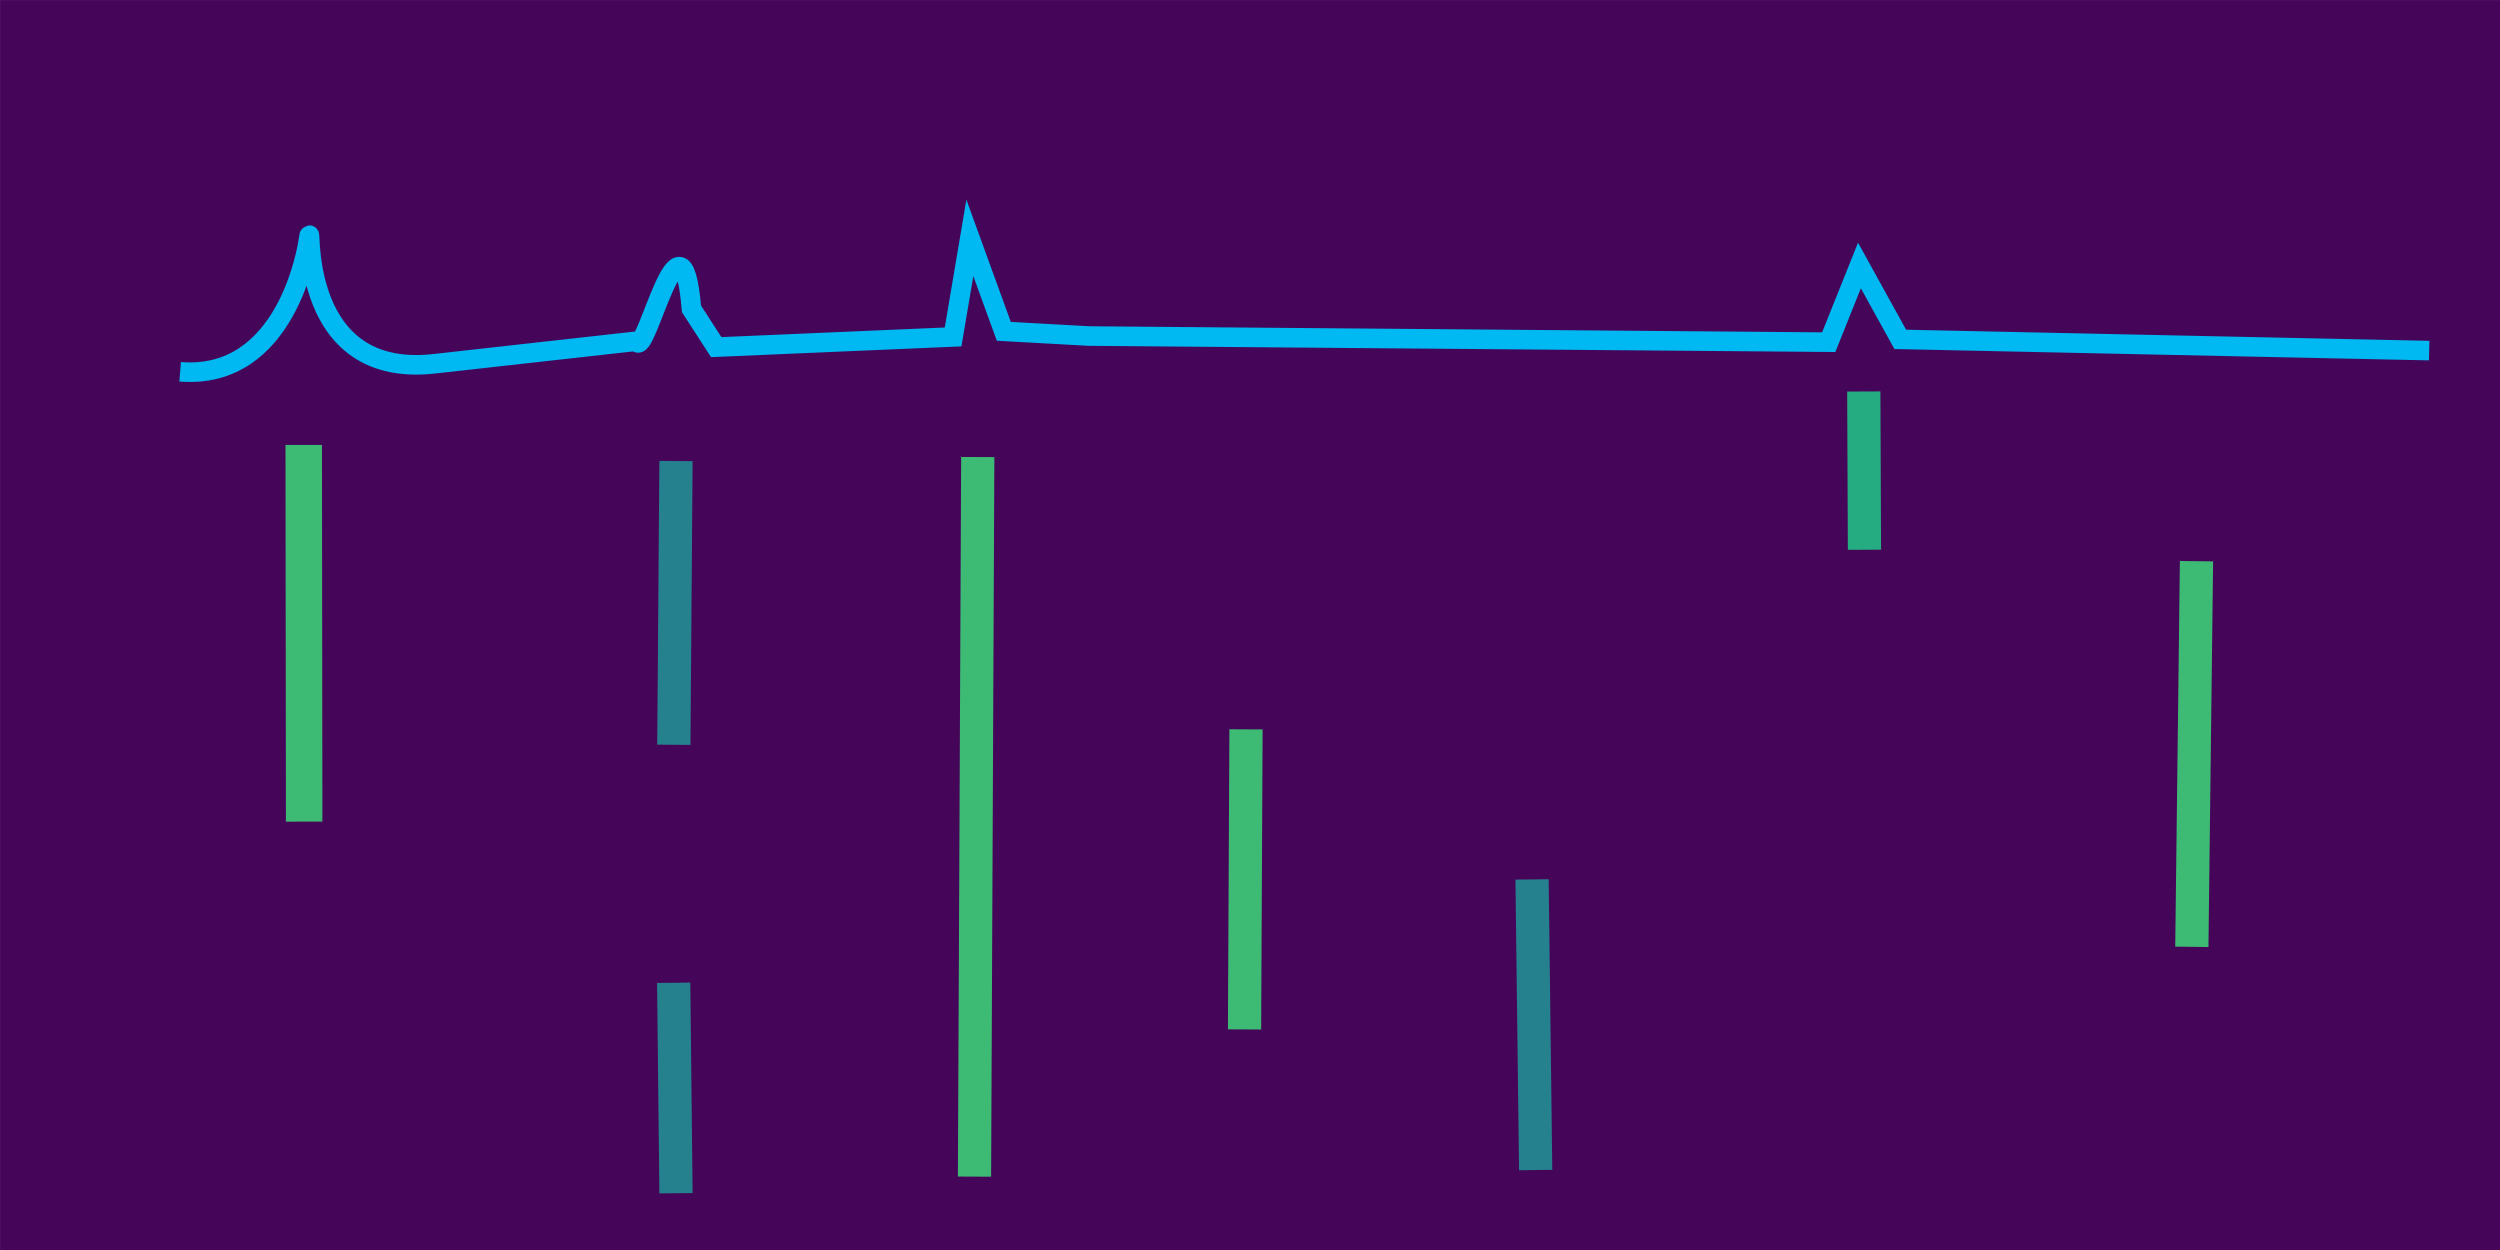
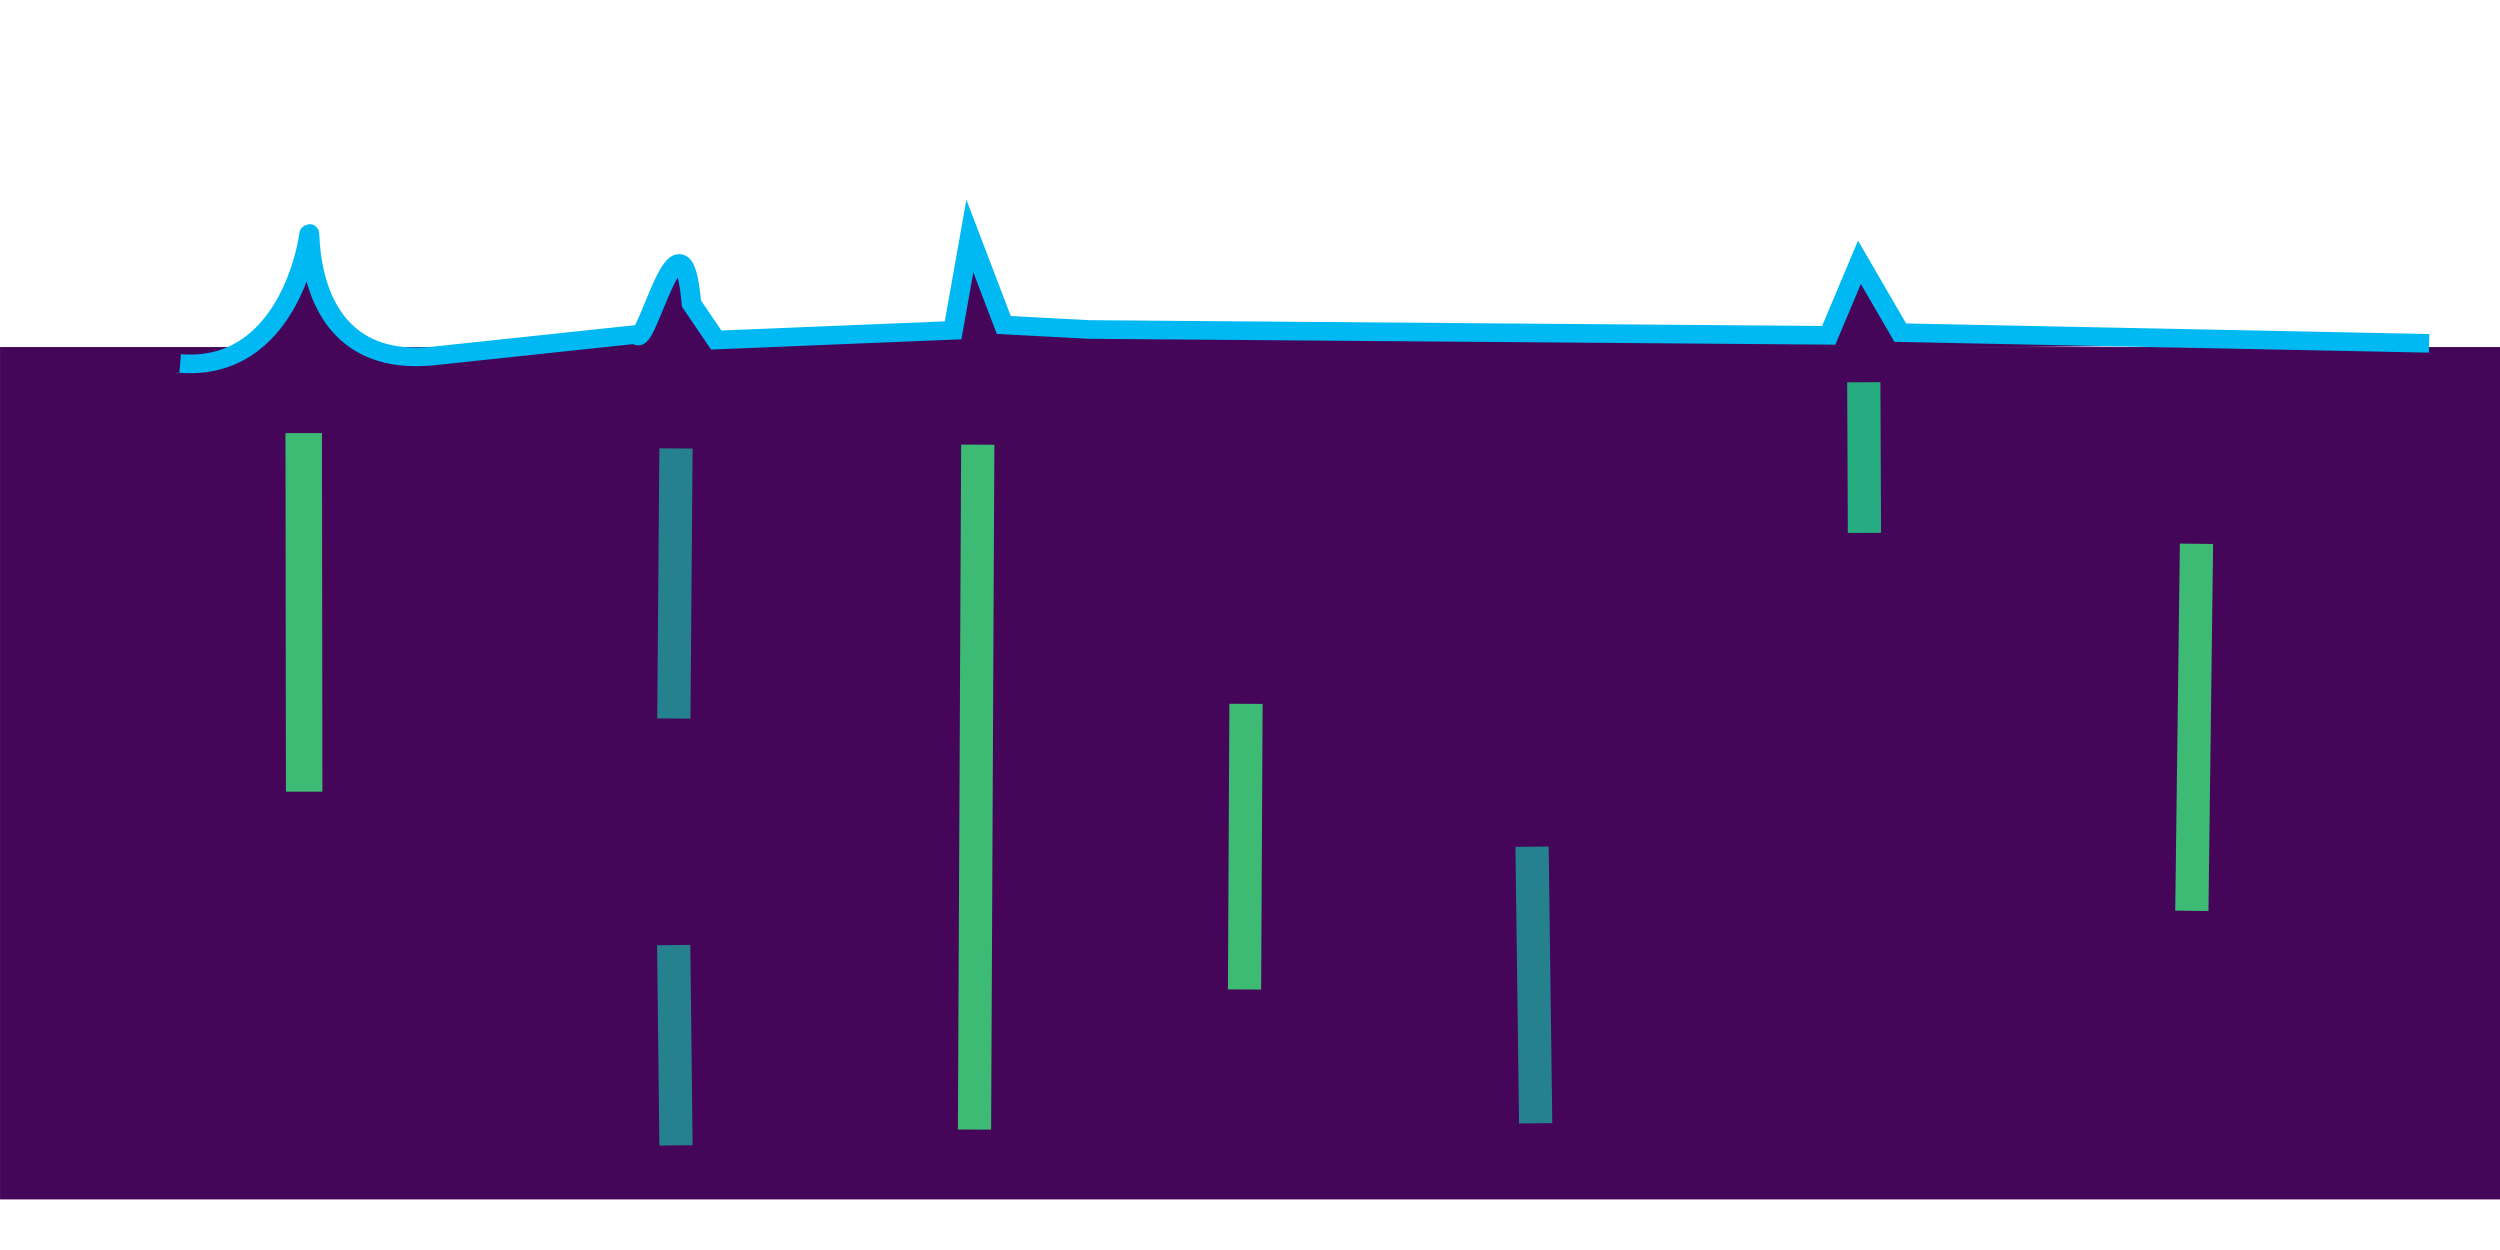
<svg xmlns="http://www.w3.org/2000/svg" width="128" height="64" viewBox="0 0 33.867 16.933" version="1.1" id="svg1" xml:space="preserve">
  <defs id="defs1">
    <linearGradient id="swatch1">
      <stop style="stop-color:#ffea00;stop-opacity:1;" offset="0" id="stop1" />
    </linearGradient>
  </defs>
  <g id="layer1" style="display:inline">
-     <g id="g22" transform="translate(-0.6525775,41.06016)">
-       <g id="g21">
-         <rect style="display:inline;fill:#45065a;fill-opacity:1;stroke-width:0.265" id="rect1-6-2" width="33.867" height="16.933" x="0.653" y="-41.06" />
-         <path style="fill:#45065a;fill-opacity:1;stroke:#3dbb74;stroke-width:0.494;stroke-linecap:butt;stroke-linejoin:miter;stroke-dasharray:none;stroke-opacity:1" d="m 4.767,-35.033 0.006,5.103" id="path8-6-5" />
-         <path style="fill:#45065a;fill-opacity:1;stroke:#3dbb74;stroke-width:0.45;stroke-linecap:butt;stroke-linejoin:miter;stroke-dasharray:none;stroke-opacity:1" d="m 13.898,-34.869 -0.044,9.748" id="path9-3-4" />
-         <path style="fill:#45065a;fill-opacity:1;stroke:#26818e;stroke-width:0.45;stroke-linecap:butt;stroke-linejoin:miter;stroke-dasharray:none;stroke-opacity:1" d="m 9.81,-34.815 -0.029,3.844" id="path10-2-7" />
-         <path style="fill:#45065a;fill-opacity:1;stroke:#26818e;stroke-width:0.45;stroke-linecap:butt;stroke-linejoin:miter;stroke-dasharray:none;stroke-opacity:1" d="m 9.779,-27.747 0.031,2.851" id="path11-0-4" />
-         <path style="fill:#45065a;fill-opacity:1;stroke:#26818e;stroke-width:0.45;stroke-linecap:butt;stroke-linejoin:miter;stroke-dasharray:none;stroke-opacity:1" d="m 21.407,-29.147 0.049,3.937" id="path12-6-4" />
-         <path style="fill:#45065a;fill-opacity:1;stroke:#3dbb74;stroke-width:0.45;stroke-linecap:butt;stroke-linejoin:miter;stroke-dasharray:none;stroke-opacity:1" d="m 17.532,-31.18 -0.02,4.065" id="path13-1-3" />
-         <path style="fill:#45065a;fill-opacity:1;stroke:#26ac81;stroke-width:0.45;stroke-linecap:butt;stroke-linejoin:miter;stroke-dasharray:none;stroke-opacity:1" d="m 25.901,-35.757 0.009,2.144" id="path14-5-0" />
-         <path style="fill:#45065a;fill-opacity:1;stroke:#3dbb74;stroke-width:0.45;stroke-linecap:butt;stroke-linejoin:miter;stroke-dasharray:none;stroke-opacity:1" d="m 30.408,-33.458 -0.063,5.224" id="path15-5-7" />
-         <path style="fill:none;stroke:#00b9f2;stroke-width:0.265;stroke-linecap:butt;stroke-linejoin:miter;stroke-dasharray:none;stroke-opacity:1" d="m 3.093,-36.024 c 1.447,0.118 1.724,-1.687 1.738,-1.783 0.072,-0.495 -0.245,1.884 1.692,1.676 L 9.273,-36.438 c 0.12,0.28 0.612,-2.049 0.747,-0.438 l 0.335,0.518 3.209,-0.138 0.227,-1.342 0.46,1.266 1.159,0.064 10.016,0.083 0.416,-1.039 0.553,1.001 7.165,0.152" id="path17" />
-       </g>
+     <rect style="display:inline;fill:none;fill-opacity:1;stroke-width:0.265" id="rect1-35" width="33.867" height="16.933" x="0" y="0" />
+     <g id="g21" transform="matrix(1,0,0,0.9518414,-0.6525775,39.21304)" style="fill:#45065a;fill-opacity:1">
+       <rect style="display:inline;fill:#45065a;fill-opacity:1;stroke-width:0.224" id="rect1-6-2" width="33.867" height="12.131" x="0.653" y="-36.258" />
+       <path style="fill:#45065a;fill-opacity:1;stroke:#3dbb74;stroke-width:0.494;stroke-linecap:butt;stroke-linejoin:miter;stroke-dasharray:none;stroke-opacity:1" d="m 4.767,-35.033 0.006,5.103" id="path8-6-5" />
+       <path style="fill:#45065a;fill-opacity:1;stroke:#3dbb74;stroke-width:0.45;stroke-linecap:butt;stroke-linejoin:miter;stroke-dasharray:none;stroke-opacity:1" d="m 13.898,-34.869 -0.044,9.748" id="path9-3-4" />
+       <path style="fill:#45065a;fill-opacity:1;stroke:#26818e;stroke-width:0.45;stroke-linecap:butt;stroke-linejoin:miter;stroke-dasharray:none;stroke-opacity:1" d="m 9.81,-34.815 -0.029,3.844" id="path10-2-7" />
+       <path style="fill:#45065a;fill-opacity:1;stroke:#26818e;stroke-width:0.45;stroke-linecap:butt;stroke-linejoin:miter;stroke-dasharray:none;stroke-opacity:1" d="m 9.779,-27.747 0.031,2.851" id="path11-0-4" />
+       <path style="fill:#45065a;fill-opacity:1;stroke:#26818e;stroke-width:0.45;stroke-linecap:butt;stroke-linejoin:miter;stroke-dasharray:none;stroke-opacity:1" d="m 21.407,-29.147 0.049,3.937" id="path12-6-4" />
+       <path style="fill:#45065a;fill-opacity:1;stroke:#3dbb74;stroke-width:0.45;stroke-linecap:butt;stroke-linejoin:miter;stroke-dasharray:none;stroke-opacity:1" d="m 17.532,-31.18 -0.02,4.065" id="path13-1-3" />
+       <path style="fill:#45065a;fill-opacity:1;stroke:#26ac81;stroke-width:0.45;stroke-linecap:butt;stroke-linejoin:miter;stroke-dasharray:none;stroke-opacity:1" d="m 25.901,-35.757 0.009,2.144" id="path14-5-0" />
+       <path style="fill:#45065a;fill-opacity:1;stroke:#3dbb74;stroke-width:0.45;stroke-linecap:butt;stroke-linejoin:miter;stroke-dasharray:none;stroke-opacity:1" d="m 30.408,-33.458 -0.063,5.224" id="path15-5-7" />
+       <path style="fill:#45065a;fill-opacity:1;stroke:#00b9f2;stroke-width:0.265;stroke-linecap:butt;stroke-linejoin:miter;stroke-dasharray:none;stroke-opacity:1" d="m 3.093,-36.024 c 1.447,0.118 1.724,-1.687 1.738,-1.783 0.072,-0.495 -0.245,1.884 1.692,1.676 L 9.273,-36.438 c 0.12,0.28 0.612,-2.049 0.747,-0.438 l 0.335,0.518 3.209,-0.138 0.227,-1.342 0.46,1.266 1.159,0.064 10.016,0.083 0.416,-1.039 0.553,1.001 7.165,0.152" id="path17" />
    </g>
  </g>
</svg>
